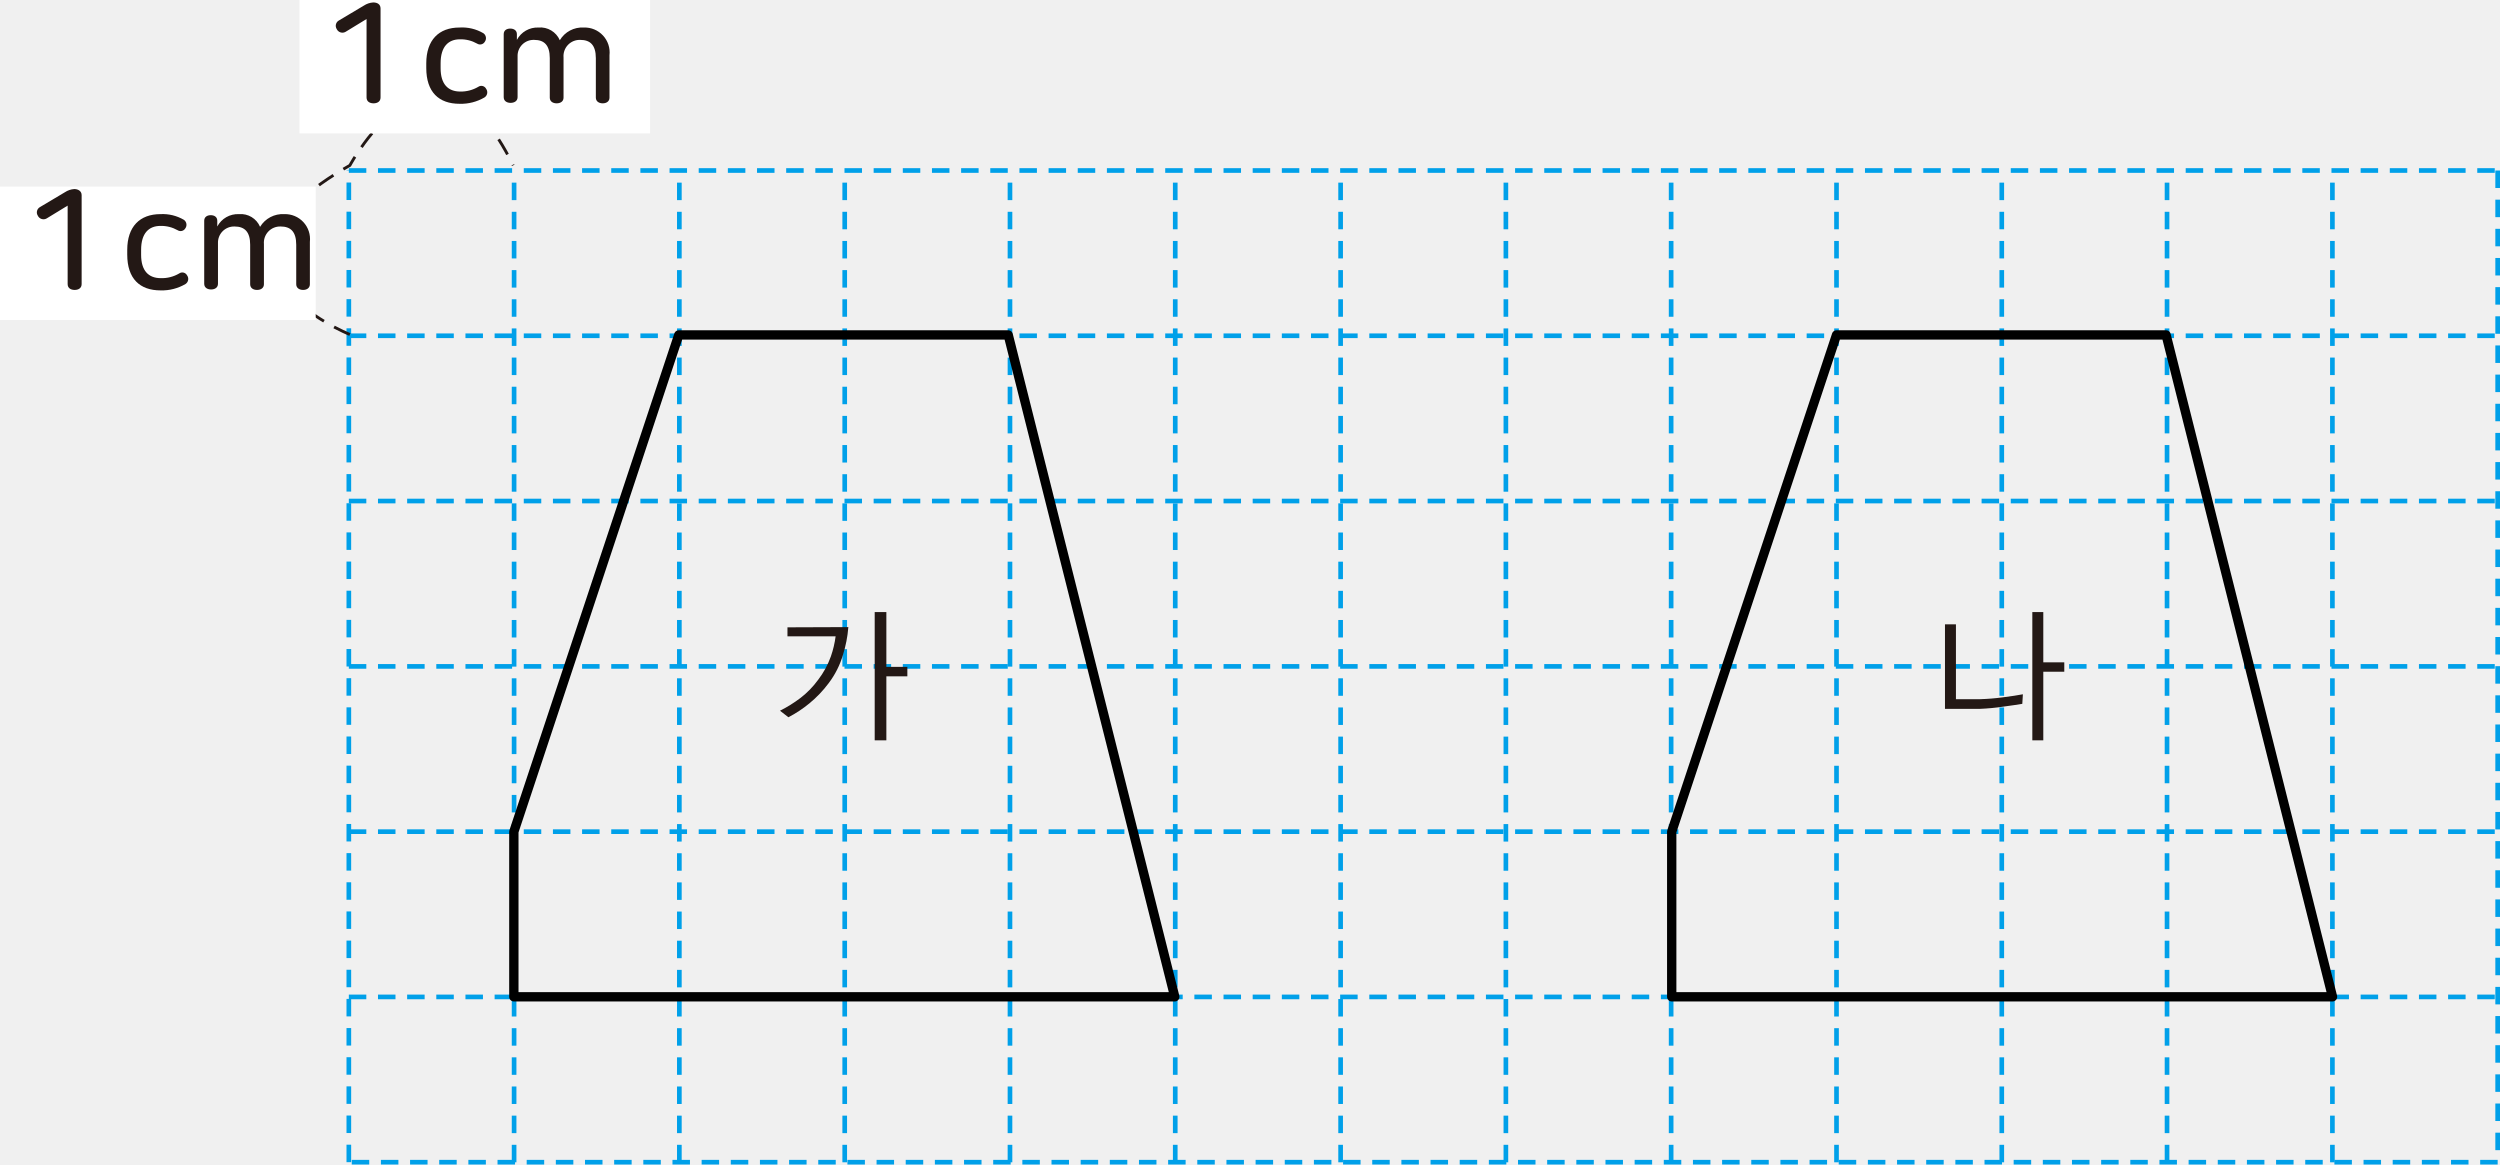
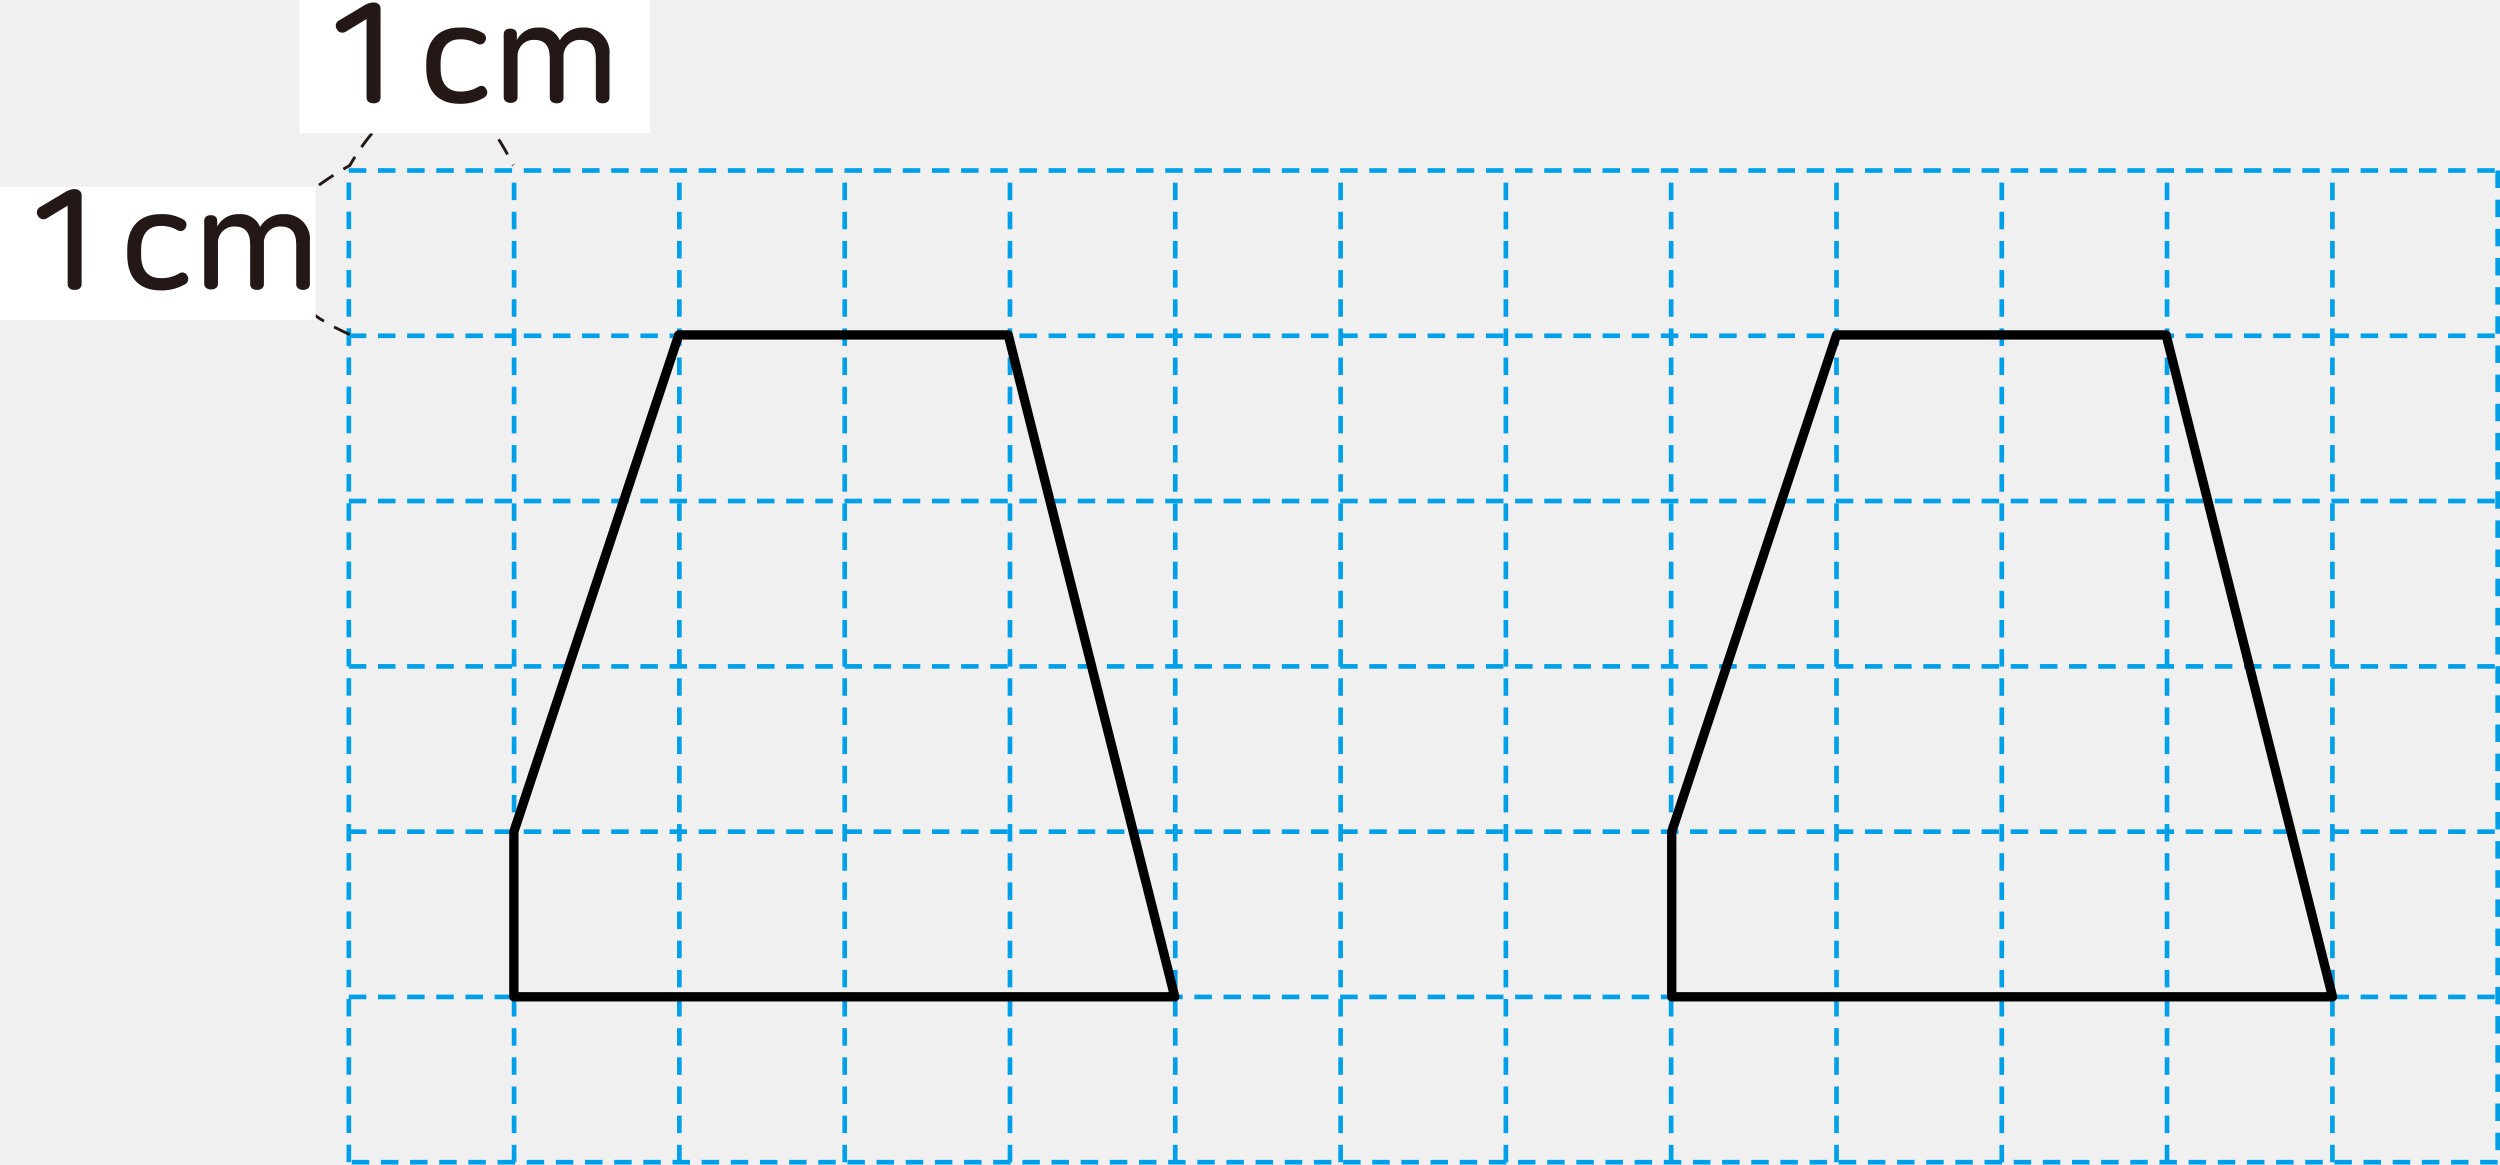
<svg xmlns="http://www.w3.org/2000/svg" viewBox="0 0 214.36 99.85">
  <defs>
    <style>.cls-1,.cls-3,.cls-4,.cls-5,.cls-7{fill:none;}.cls-2{clip-path:url(#clip-path);}.cls-3{stroke:#00a0e9;}.cls-3,.cls-4{stroke-width:0.4px;}.cls-3,.cls-4,.cls-7{stroke-dasharray:1.5 1;}.cls-4{stroke:#00a0e9;}.cls-5{stroke:#000;stroke-linejoin:round;stroke-width:0.8px;}.cls-6{fill:#c8245b;}.cls-7{stroke:#231815;stroke-width:0.25px;}.cls-8{fill:#fff;}.cls-9{fill:#231815;}</style>
    <clipPath id="clip-path" transform="translate(0 -3.15)">
      <rect class="cls-1" width="214.36" height="103.01" />
    </clipPath>
  </defs>
  <g id="레이어_2" data-name="레이어 2">
    <g id="레이어_1-2" data-name="레이어 1">
      <g class="cls-2">
        <line class="cls-3" x1="29.91" y1="99.65" x2="29.91" y2="14.62" />
        <path class="cls-4" d="M185.81,102.81v-85m-28.34,85v-85m-56.7,85v-85m28.35,85v-85m14.17,85v-85m-56.69,85v-85m-42.52,85v-85m155.91,85v-85m-28.35,85v-85m-56.69,85v-85m-56.7,85v-85m14.18,85v-85" transform="translate(0 -3.15)" />
        <path class="cls-3" d="M29.91,17.77H214.16m0,0v85" transform="translate(0 -3.15)" />
        <path class="cls-4" d="M29.91,88.63H214.16M29.91,74.46H214.16M29.91,60.29H214.16M29.91,31.94H214.16M29.91,46.11H214.16" transform="translate(0 -3.15)" />
        <line class="cls-3" x1="214.16" y1="99.65" x2="29.91" y2="99.65" />
      </g>
      <path class="cls-5" d="M185.73,31.87H157.47L143.34,74.46V88.62H200Zm-99.28,0H58.2L44.06,74.46V88.62h56.67Z" transform="translate(0 -3.15)" />
      <g class="cls-2">
        <path class="cls-7" d="M30,31.83s-15-6,0-14.5c0,0,7.33-13.67,14,0" transform="translate(0 -3.15)" />
        <rect class="cls-8" x="25.68" width="30.06" height="11.44" />
        <path class="cls-9" d="M32.63,3.88v7.63c0,.35-.28.5-.6.5s-.6-.15-.6-.5V4.78l-1.8,1.1a.54.54,0,0,1-.76-.24.52.52,0,0,1,.18-.73L31.2,3.63a1.64,1.64,0,0,1,.8-.27C32.36,3.36,32.63,3.52,32.63,3.88Z" transform="translate(0 -3.15)" />
        <path class="cls-9" d="M41.45,6a.52.52,0,0,1,.12.73.47.47,0,0,1-.66.16,2.86,2.86,0,0,0-1.47-.37c-1,0-1.66.63-1.66,2.05V9c0,1.36.63,2,1.69,2A2.93,2.93,0,0,0,41,10.6a.46.46,0,0,1,.68.16.52.52,0,0,1-.13.74,4,4,0,0,1-2.14.55c-1.78,0-2.86-1-2.86-3.07v-.4c0-2,1.08-3.07,2.85-3.07A3.6,3.6,0,0,1,41.45,6Z" transform="translate(0 -3.15)" />
        <path class="cls-9" d="M48,6.6a2.24,2.24,0,0,1,2.06-1.09,2.14,2.14,0,0,1,2.2,2.38v3.63c0,.34-.28.49-.58.49s-.59-.15-.59-.49V8.14c0-1.15-.5-1.57-1.34-1.57a1.39,1.39,0,0,0-1.43,1.51v3.44c0,.34-.28.49-.59.49s-.59-.15-.59-.49V8.13c0-1.11-.48-1.56-1.34-1.56A1.37,1.37,0,0,0,44.38,8v3.48c0,.34-.29.49-.6.49s-.59-.15-.59-.49V6.08c0-.34.27-.48.56-.48s.57.14.57.48v.49a2,2,0,0,1,1.85-1.06A1.82,1.82,0,0,1,48,6.6Z" transform="translate(0 -3.15)" />
        <rect class="cls-8" y="16" width="27.07" height="11.44" />
      </g>
      <path class="cls-9" d="M7,19.88v7.63c0,.35-.28.5-.6.5s-.6-.15-.6-.5V20.78L4,21.88a.54.54,0,0,1-.76-.24.52.52,0,0,1,.18-.73l2.15-1.28a1.64,1.64,0,0,1,.8-.27C6.68,19.36,7,19.52,7,19.88Z" transform="translate(0 -3.15)" />
      <path class="cls-9" d="M15.77,22a.52.52,0,0,1,.12.73.47.47,0,0,1-.66.16,2.86,2.86,0,0,0-1.47-.37c-1,0-1.66.63-1.66,2.05V25c0,1.36.63,2,1.69,2a2.93,2.93,0,0,0,1.57-.4.46.46,0,0,1,.68.16.52.52,0,0,1-.13.74,4,4,0,0,1-2.14.55c-1.78,0-2.86-1-2.86-3.07v-.4c0-2,1.08-3.07,2.85-3.07A3.6,3.6,0,0,1,15.77,22Z" transform="translate(0 -3.15)" />
      <path class="cls-9" d="M22.3,22.6a2.27,2.27,0,0,1,2.07-1.09,2.14,2.14,0,0,1,2.2,2.38v3.63c0,.34-.28.49-.58.49s-.59-.15-.59-.49V24.14c0-1.15-.5-1.57-1.34-1.57a1.39,1.39,0,0,0-1.43,1.51v3.44c0,.34-.28.49-.59.49s-.59-.15-.59-.49V24.13c0-1.11-.48-1.56-1.34-1.56A1.38,1.38,0,0,0,18.69,24v3.48c0,.34-.28.49-.59.49s-.59-.15-.59-.49V22.08c0-.34.27-.48.56-.48s.56.14.56.48v.49a2,2,0,0,1,1.86-1.06A1.8,1.8,0,0,1,22.3,22.6Z" transform="translate(0 -3.15)" />
-       <g class="cls-2">
-         <path class="cls-9" d="M75,55.63v11H76V61.14h1.8v-.81H76v-4.7Zm-7.48,1.31v.77h4.13a8.7,8.7,0,0,1-.41,1.73,7.33,7.33,0,0,1-1.09,2A7.59,7.59,0,0,1,68.63,63a11.21,11.21,0,0,1-1.75,1.09l.72.56a10.19,10.19,0,0,0,1.8-1.19,9.93,9.93,0,0,0,1.66-1.74,7.56,7.56,0,0,0,1.22-2.42,10.76,10.76,0,0,0,.46-2.38Z" transform="translate(0 -3.15)" />
-         <path class="cls-9" d="M177,59.94h-1.8V55.63h-.94v11h.94V60.75H177Zm-3.55,2.74c-.41.08-1,.17-1.71.26a18.47,18.47,0,0,1-1.94.16l-2.09,0V56.68h-.94v7.25l3,0a18.83,18.83,0,0,0,2-.19c.71-.09,1.24-.18,1.63-.24Z" transform="translate(0 -3.15)" />
-       </g>
    </g>
  </g>
</svg>
